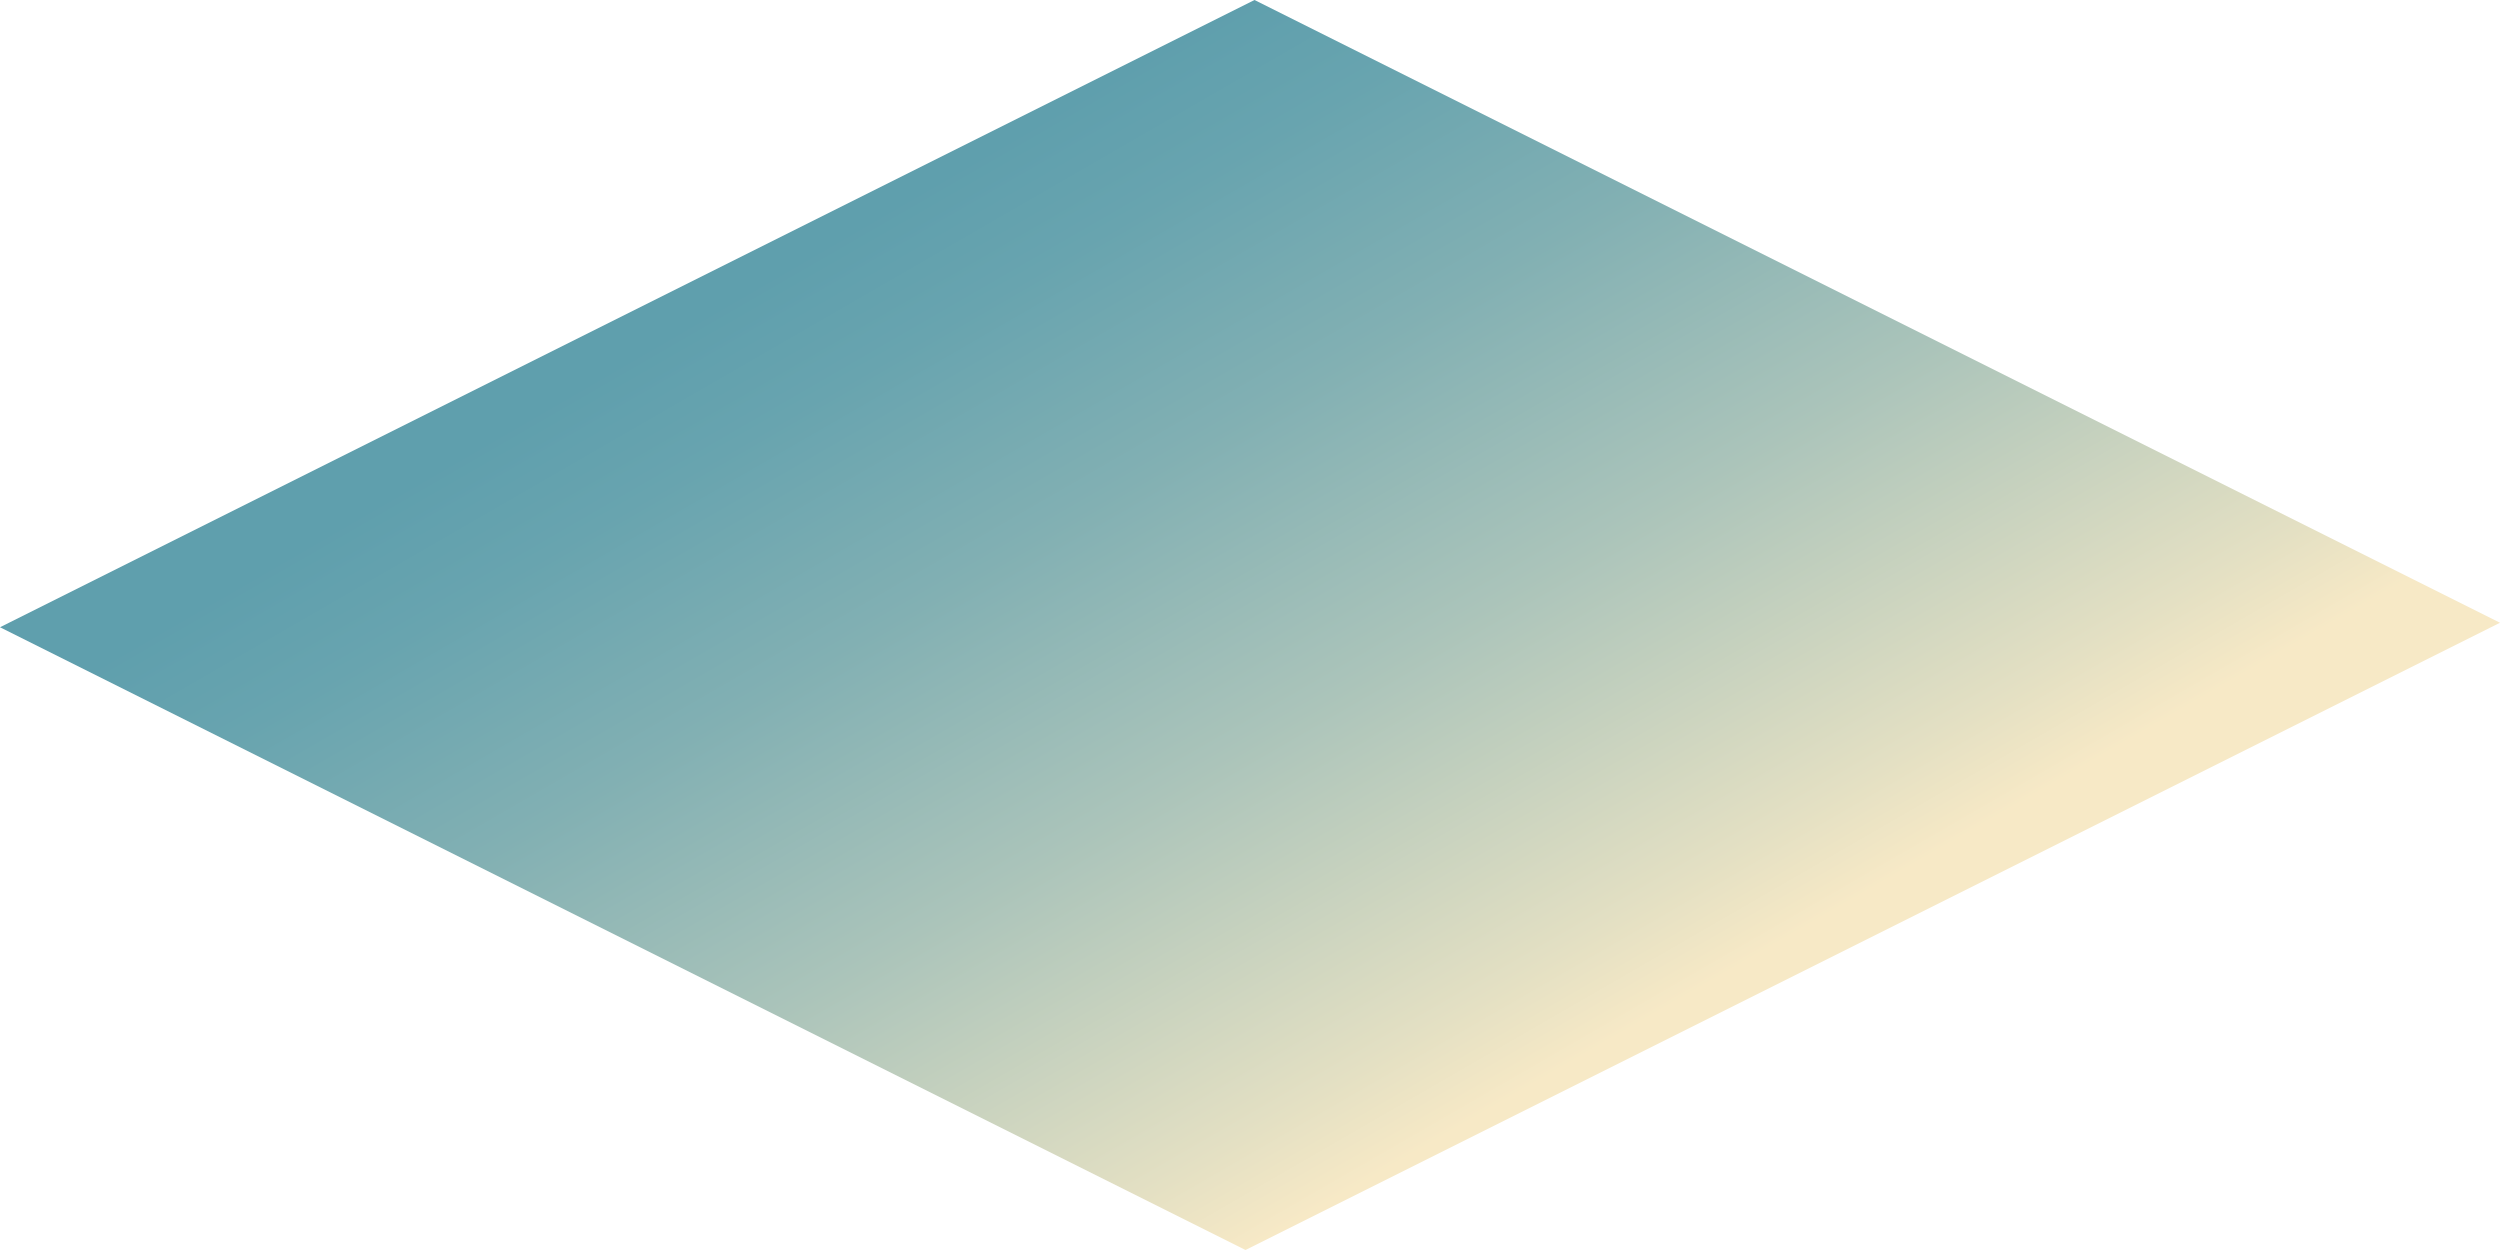
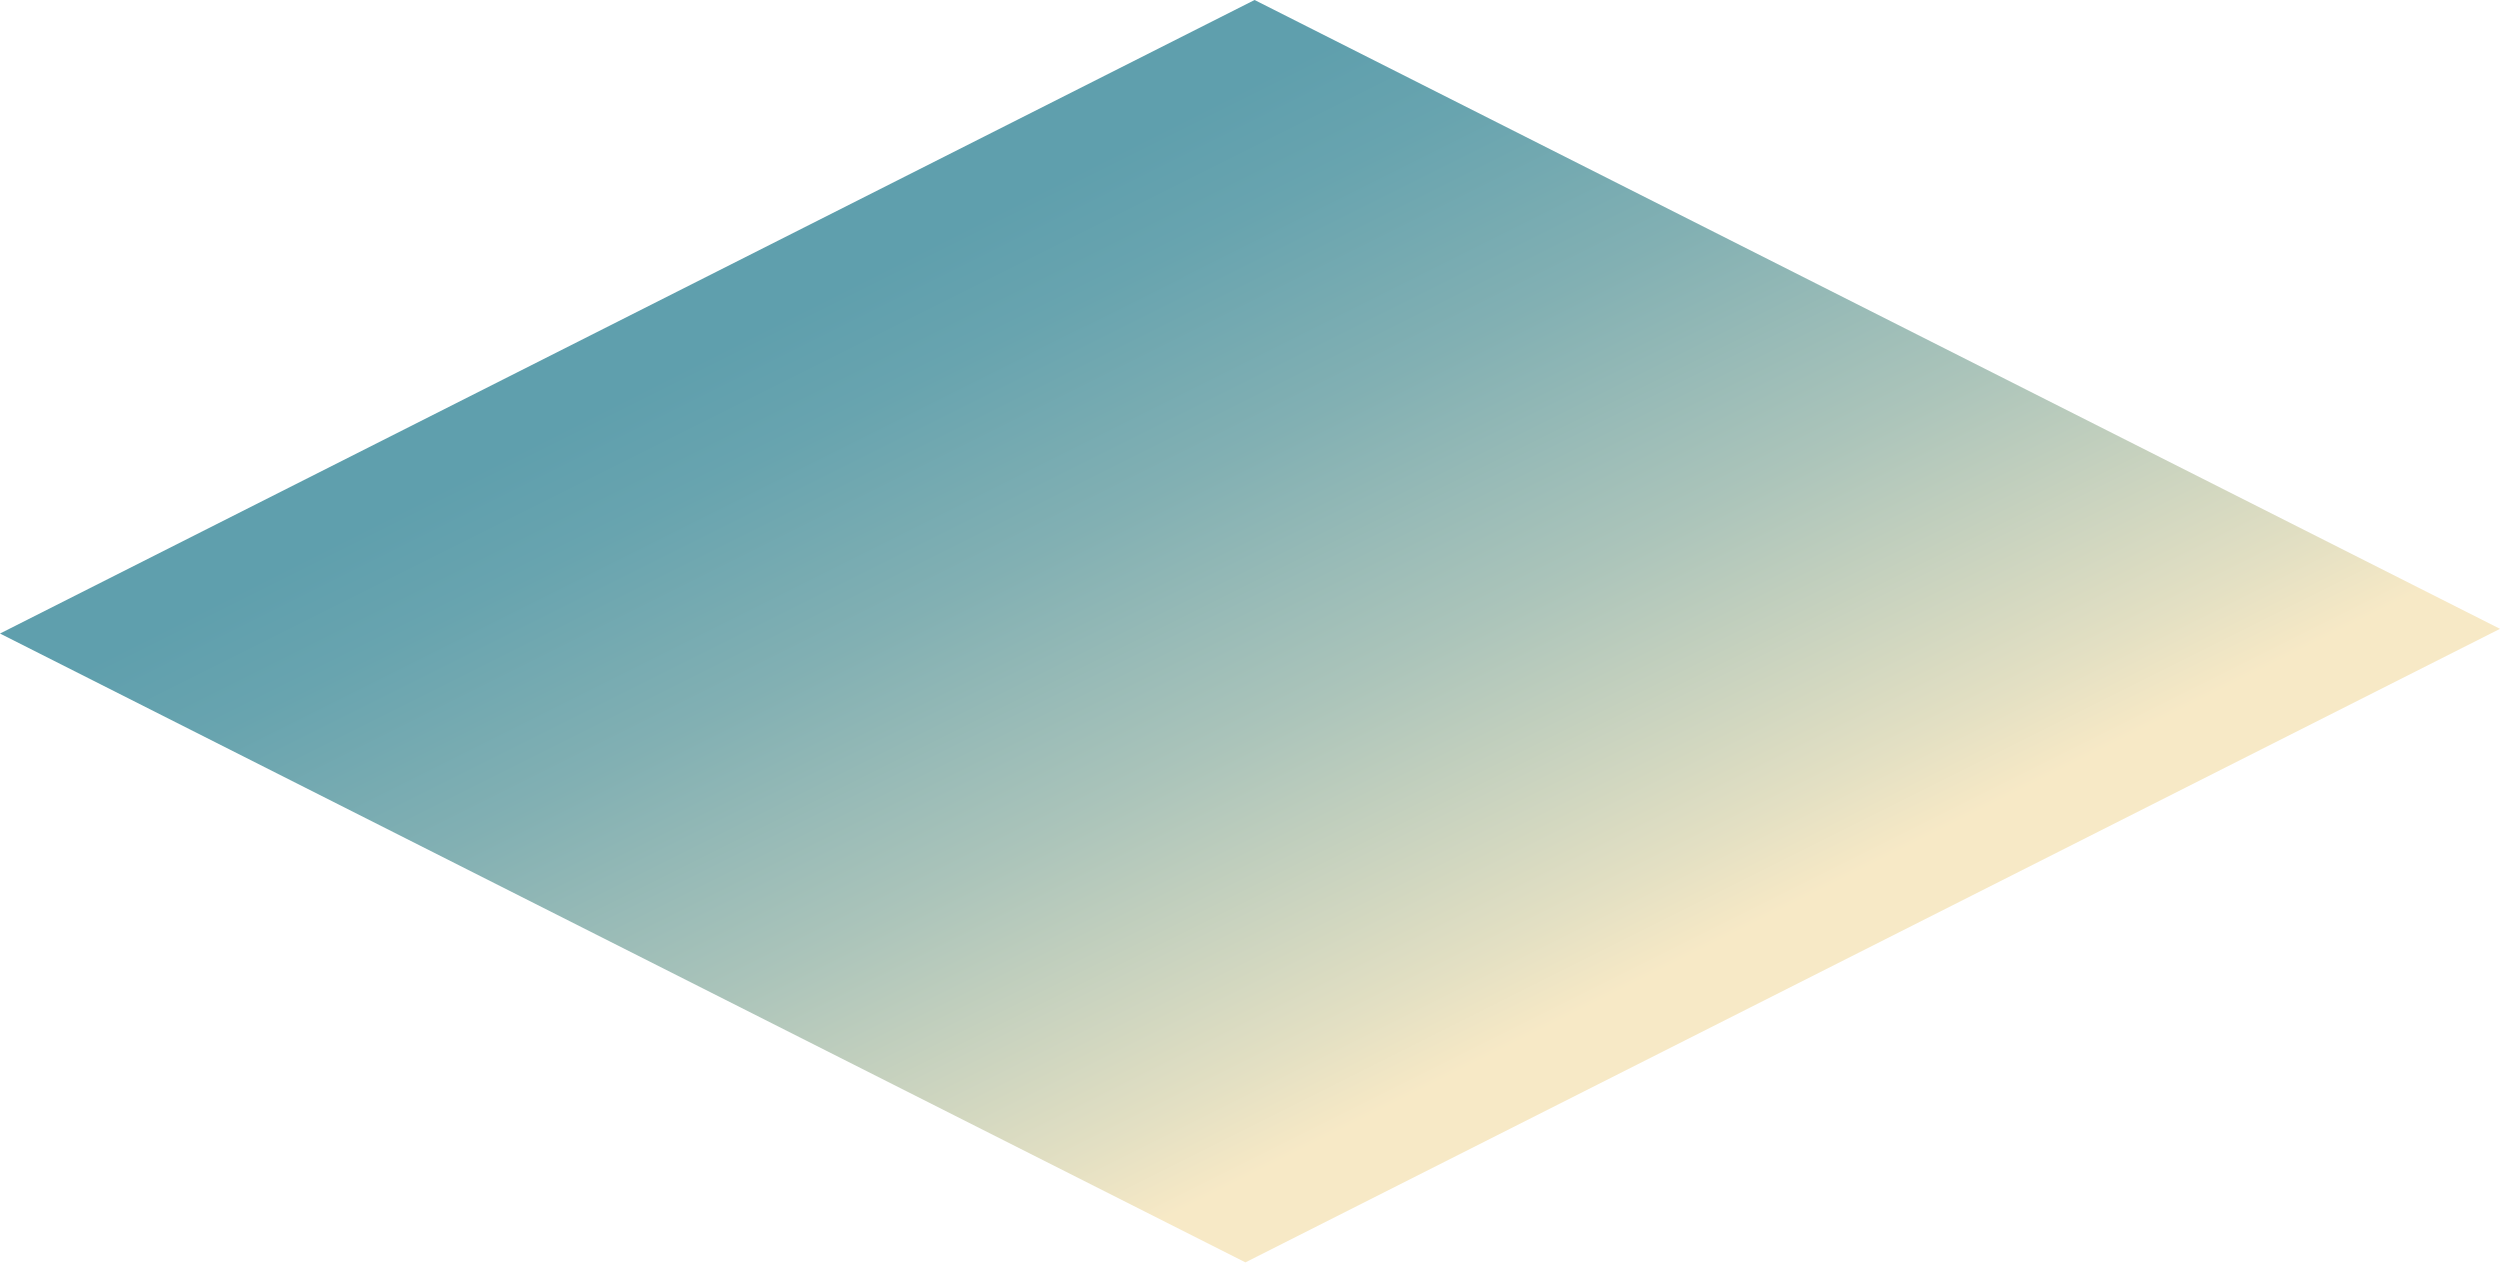
- <svg xmlns="http://www.w3.org/2000/svg" width="200" height="100" viewBox="0 0 200 100">
+ <svg xmlns="http://www.w3.org/2000/svg" width="202" height="102" viewBox="0 0 202 102">
  <defs>
    <style>
      .cls-1 {
        fill: url(#linear-gradient);
      }
    </style>
-     <linearGradient id="linear-gradient" x1="78.24" y1="12.31" x2="122.05" y2="88.18" gradientUnits="userSpaceOnUse">
+     <linearGradient id="linear-gradient" x1="83.25" y1="15.51" x2="118.98" y2="86.96" gradientUnits="userSpaceOnUse">
      <stop offset="0" stop-color="#5f9fad" />
      <stop offset="0.12" stop-color="#68a4af" />
      <stop offset="0.33" stop-color="#82b0b3" />
      <stop offset="0.59" stop-color="#abc4ba" />
      <stop offset="0.9" stop-color="#e4e0c3" />
      <stop offset="0.99" stop-color="#f7e9c6" />
    </linearGradient>
  </defs>
  <g id="Layer_2" data-name="Layer 2">
    <g id="Layer_1-2" data-name="Layer 1">
-       <polygon class="cls-1" points="200 49.82 99.64 100 0 50.18 100.36 0 200 49.82" />
+       <polygon class="cls-1" points="202 50.81 100.63 102 0 51.19 101.37 0 202 50.81" />
    </g>
  </g>
</svg>
